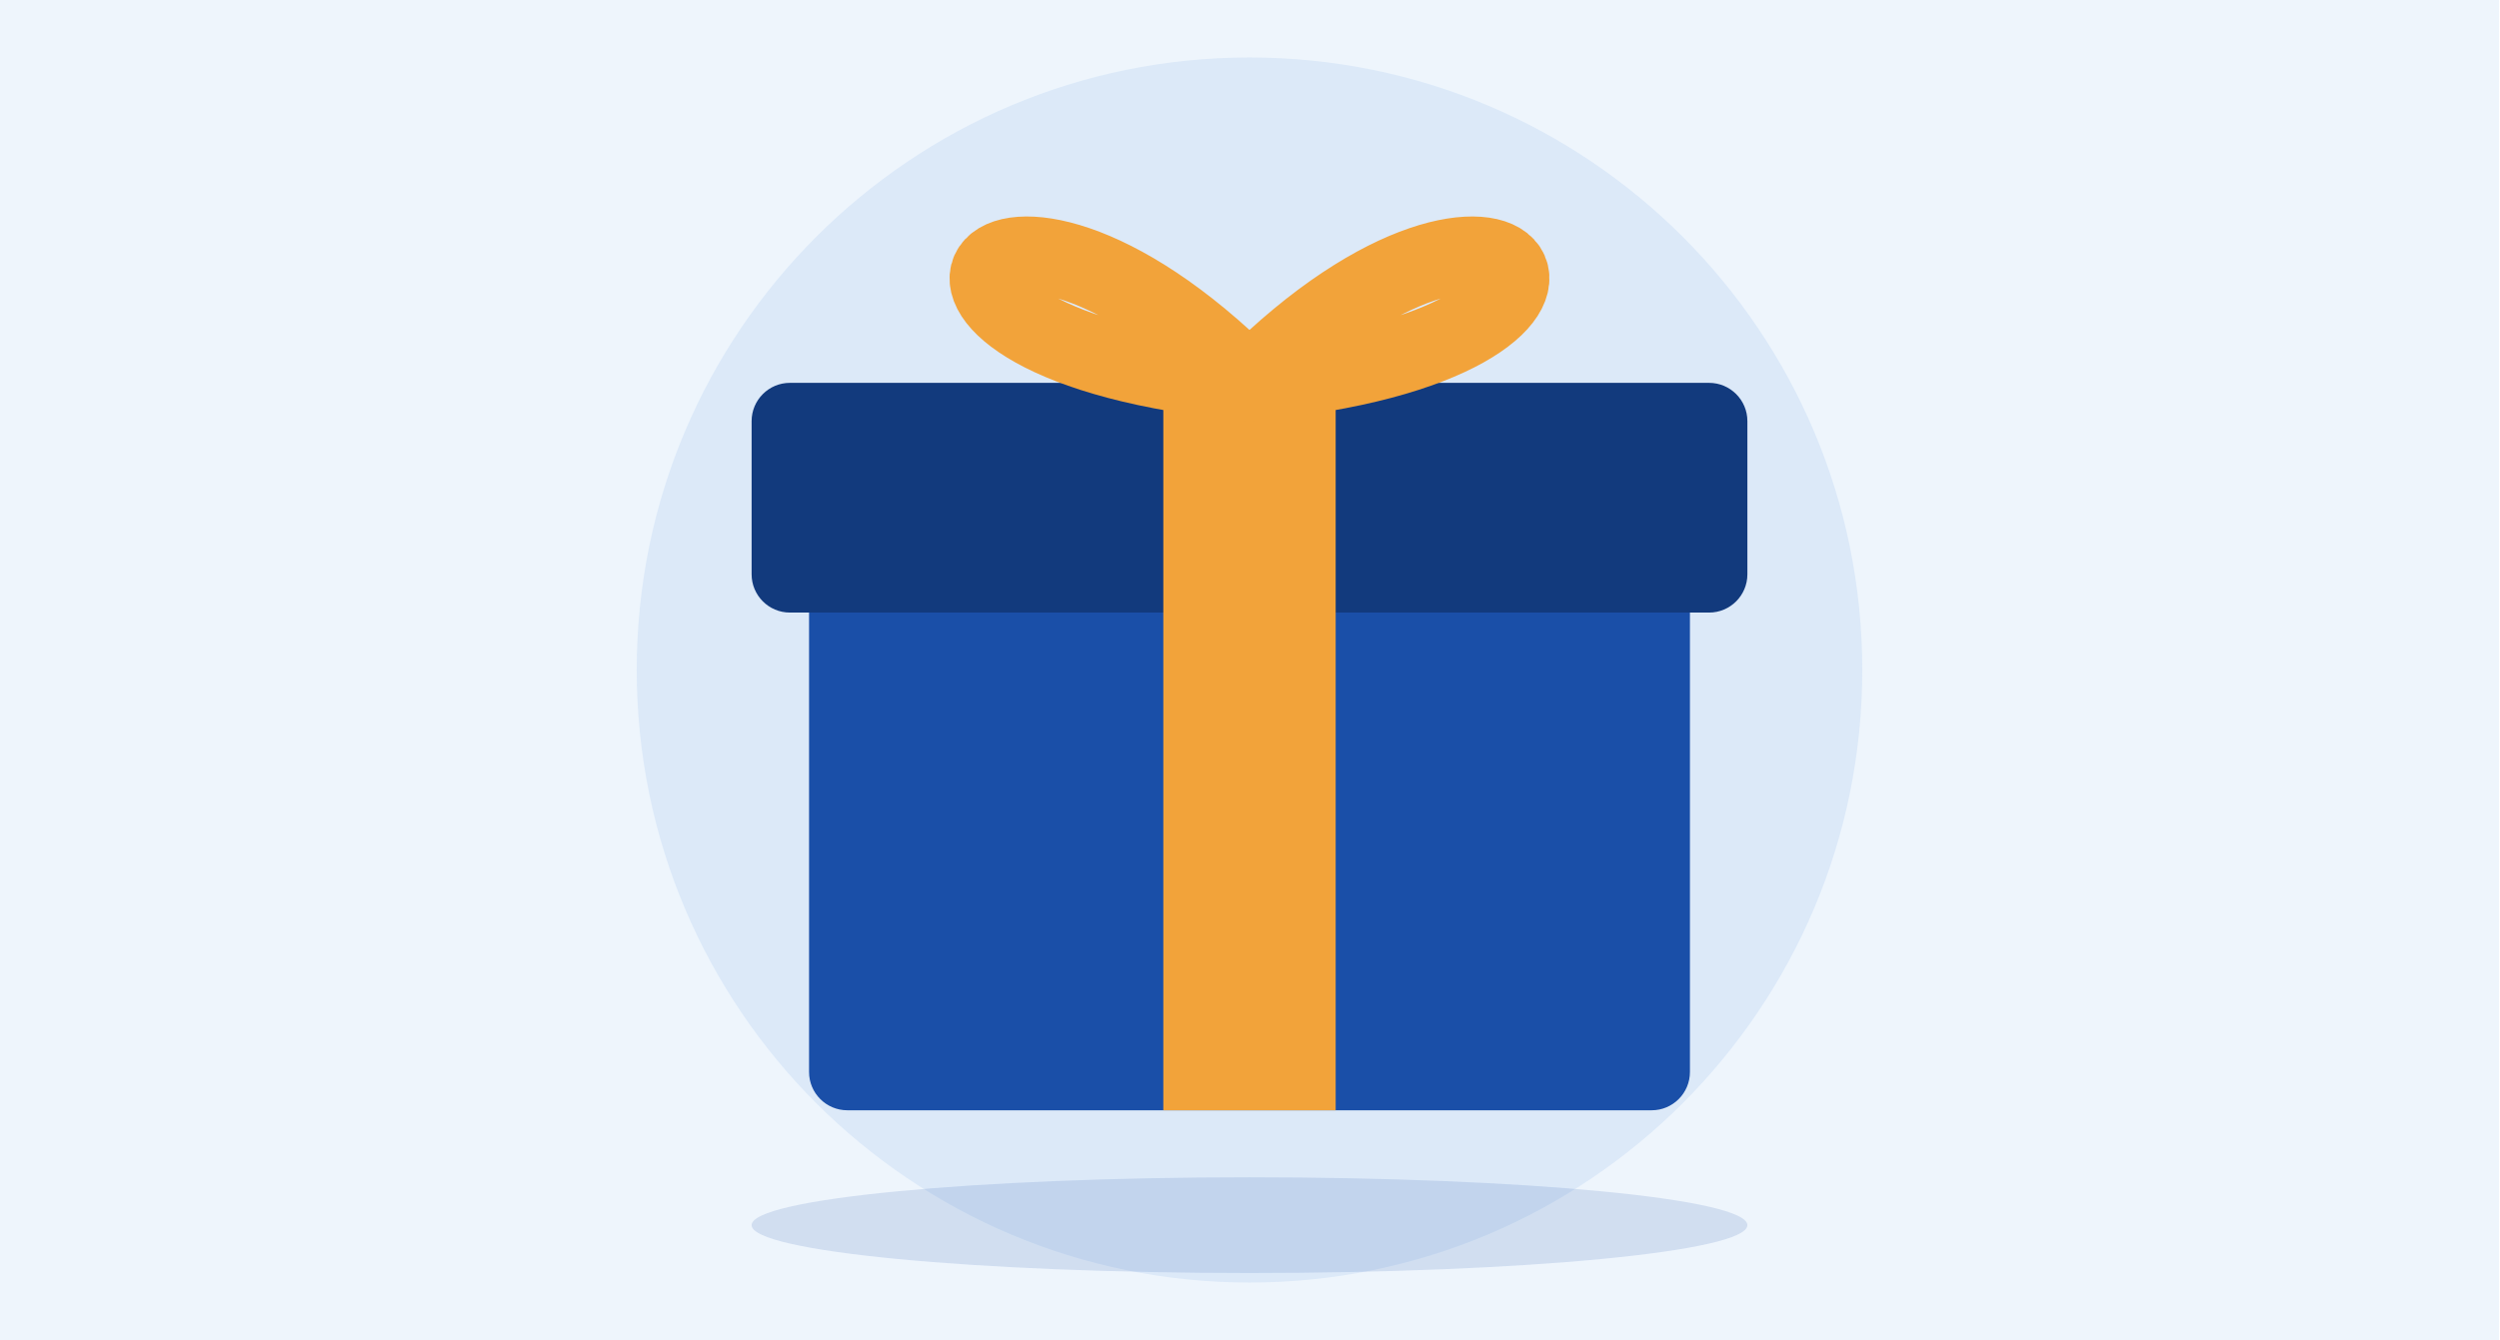
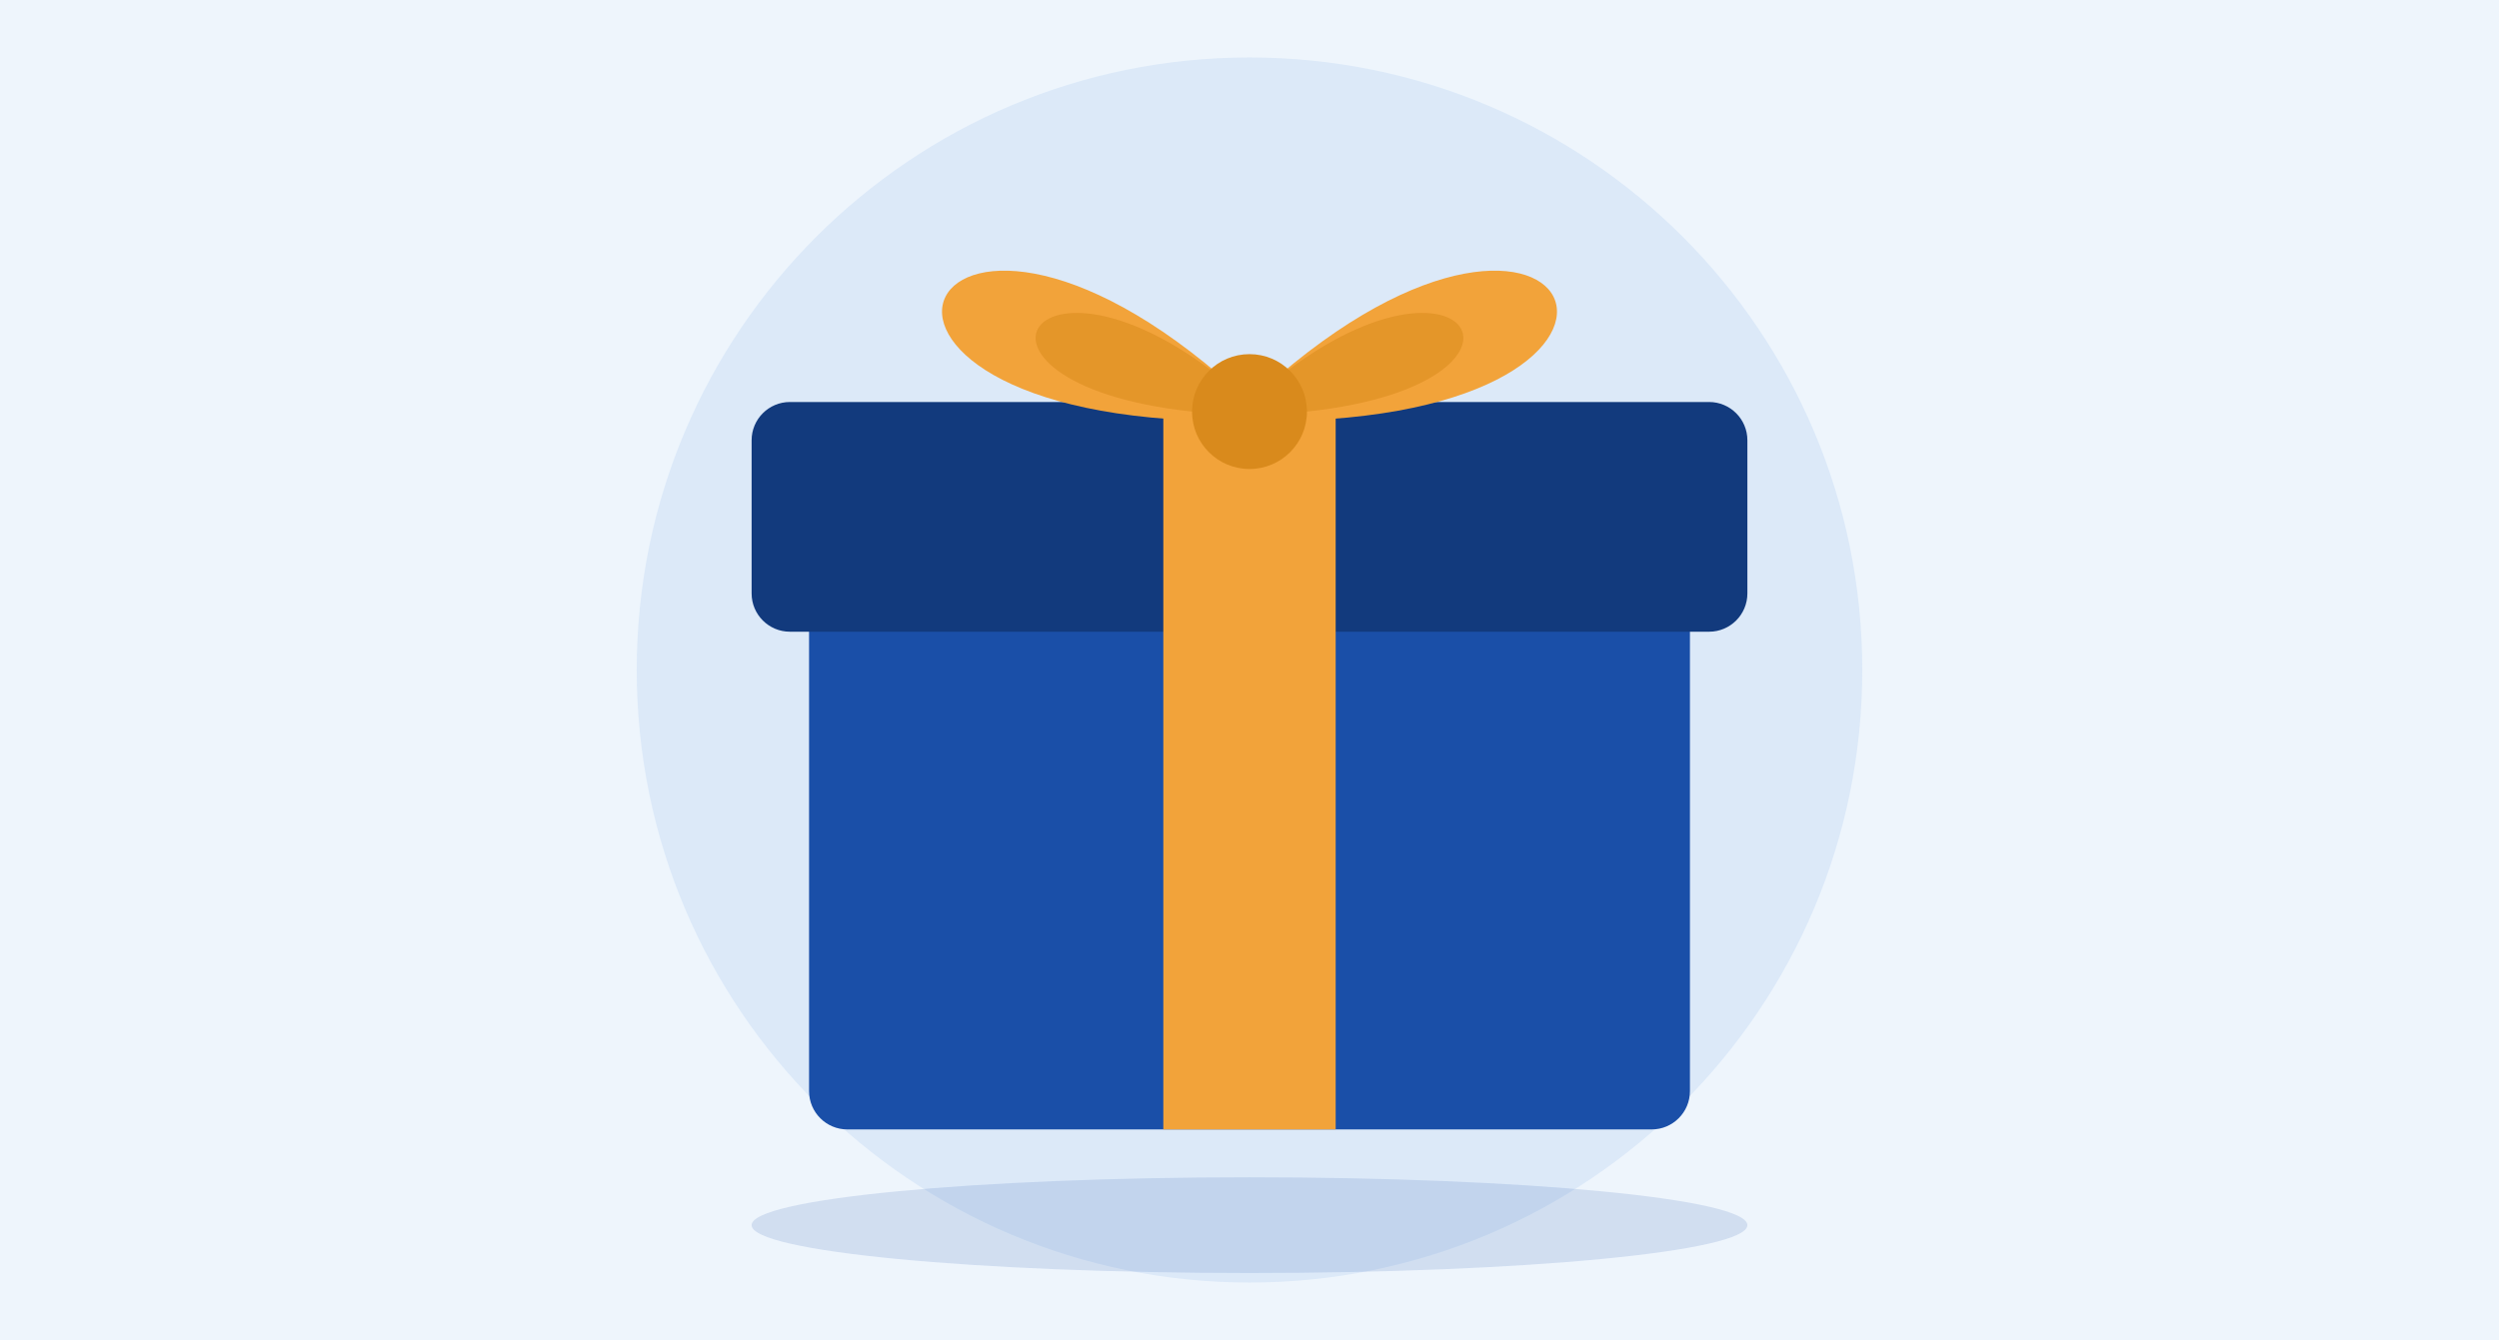
<svg xmlns="http://www.w3.org/2000/svg" viewBox="0 28 261 140" width="261" height="140">
  <rect y="28" width="261" height="140" fill="#eef5fc" />
  <circle cx="130.5" cy="98" r="64" fill="#dce9f8" />
  <ellipse cx="130.5" cy="156" rx="52" ry="5" fill="#1a4fa8" opacity=".14" />
  <g transform="translate(130.5 98)">
-     <rect x="-46" y="-10" width="92" height="56" rx="4" fill="#1a4fa8" />
-     <rect x="-52" y="-30" width="104" height="24" rx="4" fill="#123a7d" />
-     <rect x="-9" y="-30" width="18" height="76" fill="#f2a33a" />
-     <path d="M0,-30 C-28,-58 -44,-34 0,-30 C44,-34 28,-58 0,-30 Z" fill="none" stroke="#f2a33a" stroke-width="8" stroke-linejoin="round" />
+     <rect x="-46" y="-8" width="92" height="56" rx="4" fill="#1a4fa8" />
+     <rect x="-52" y="-28" width="104" height="24" rx="4" fill="#123a7d" />
+     <rect x="-9" y="-28" width="18" height="76" fill="#f2a33a" />
+     <path d="M0,-28 C-34,-60 -50,-26 -2,-26 Z" fill="#f2a33a" />
+     <path d="M0,-28 C34,-60 50,-26 2,-26 Z" fill="#f2a33a" />
+     <path d="M0,-28 C-22,-48 -34,-30 -6,-27 Z" fill="#d98a1c" opacity=".55" />
+     <path d="M0,-28 C22,-48 34,-30 6,-27 Z" fill="#d98a1c" opacity=".55" />
+     <circle cx="0" cy="-27" r="6" fill="#d98a1c" />
  </g>
</svg>
